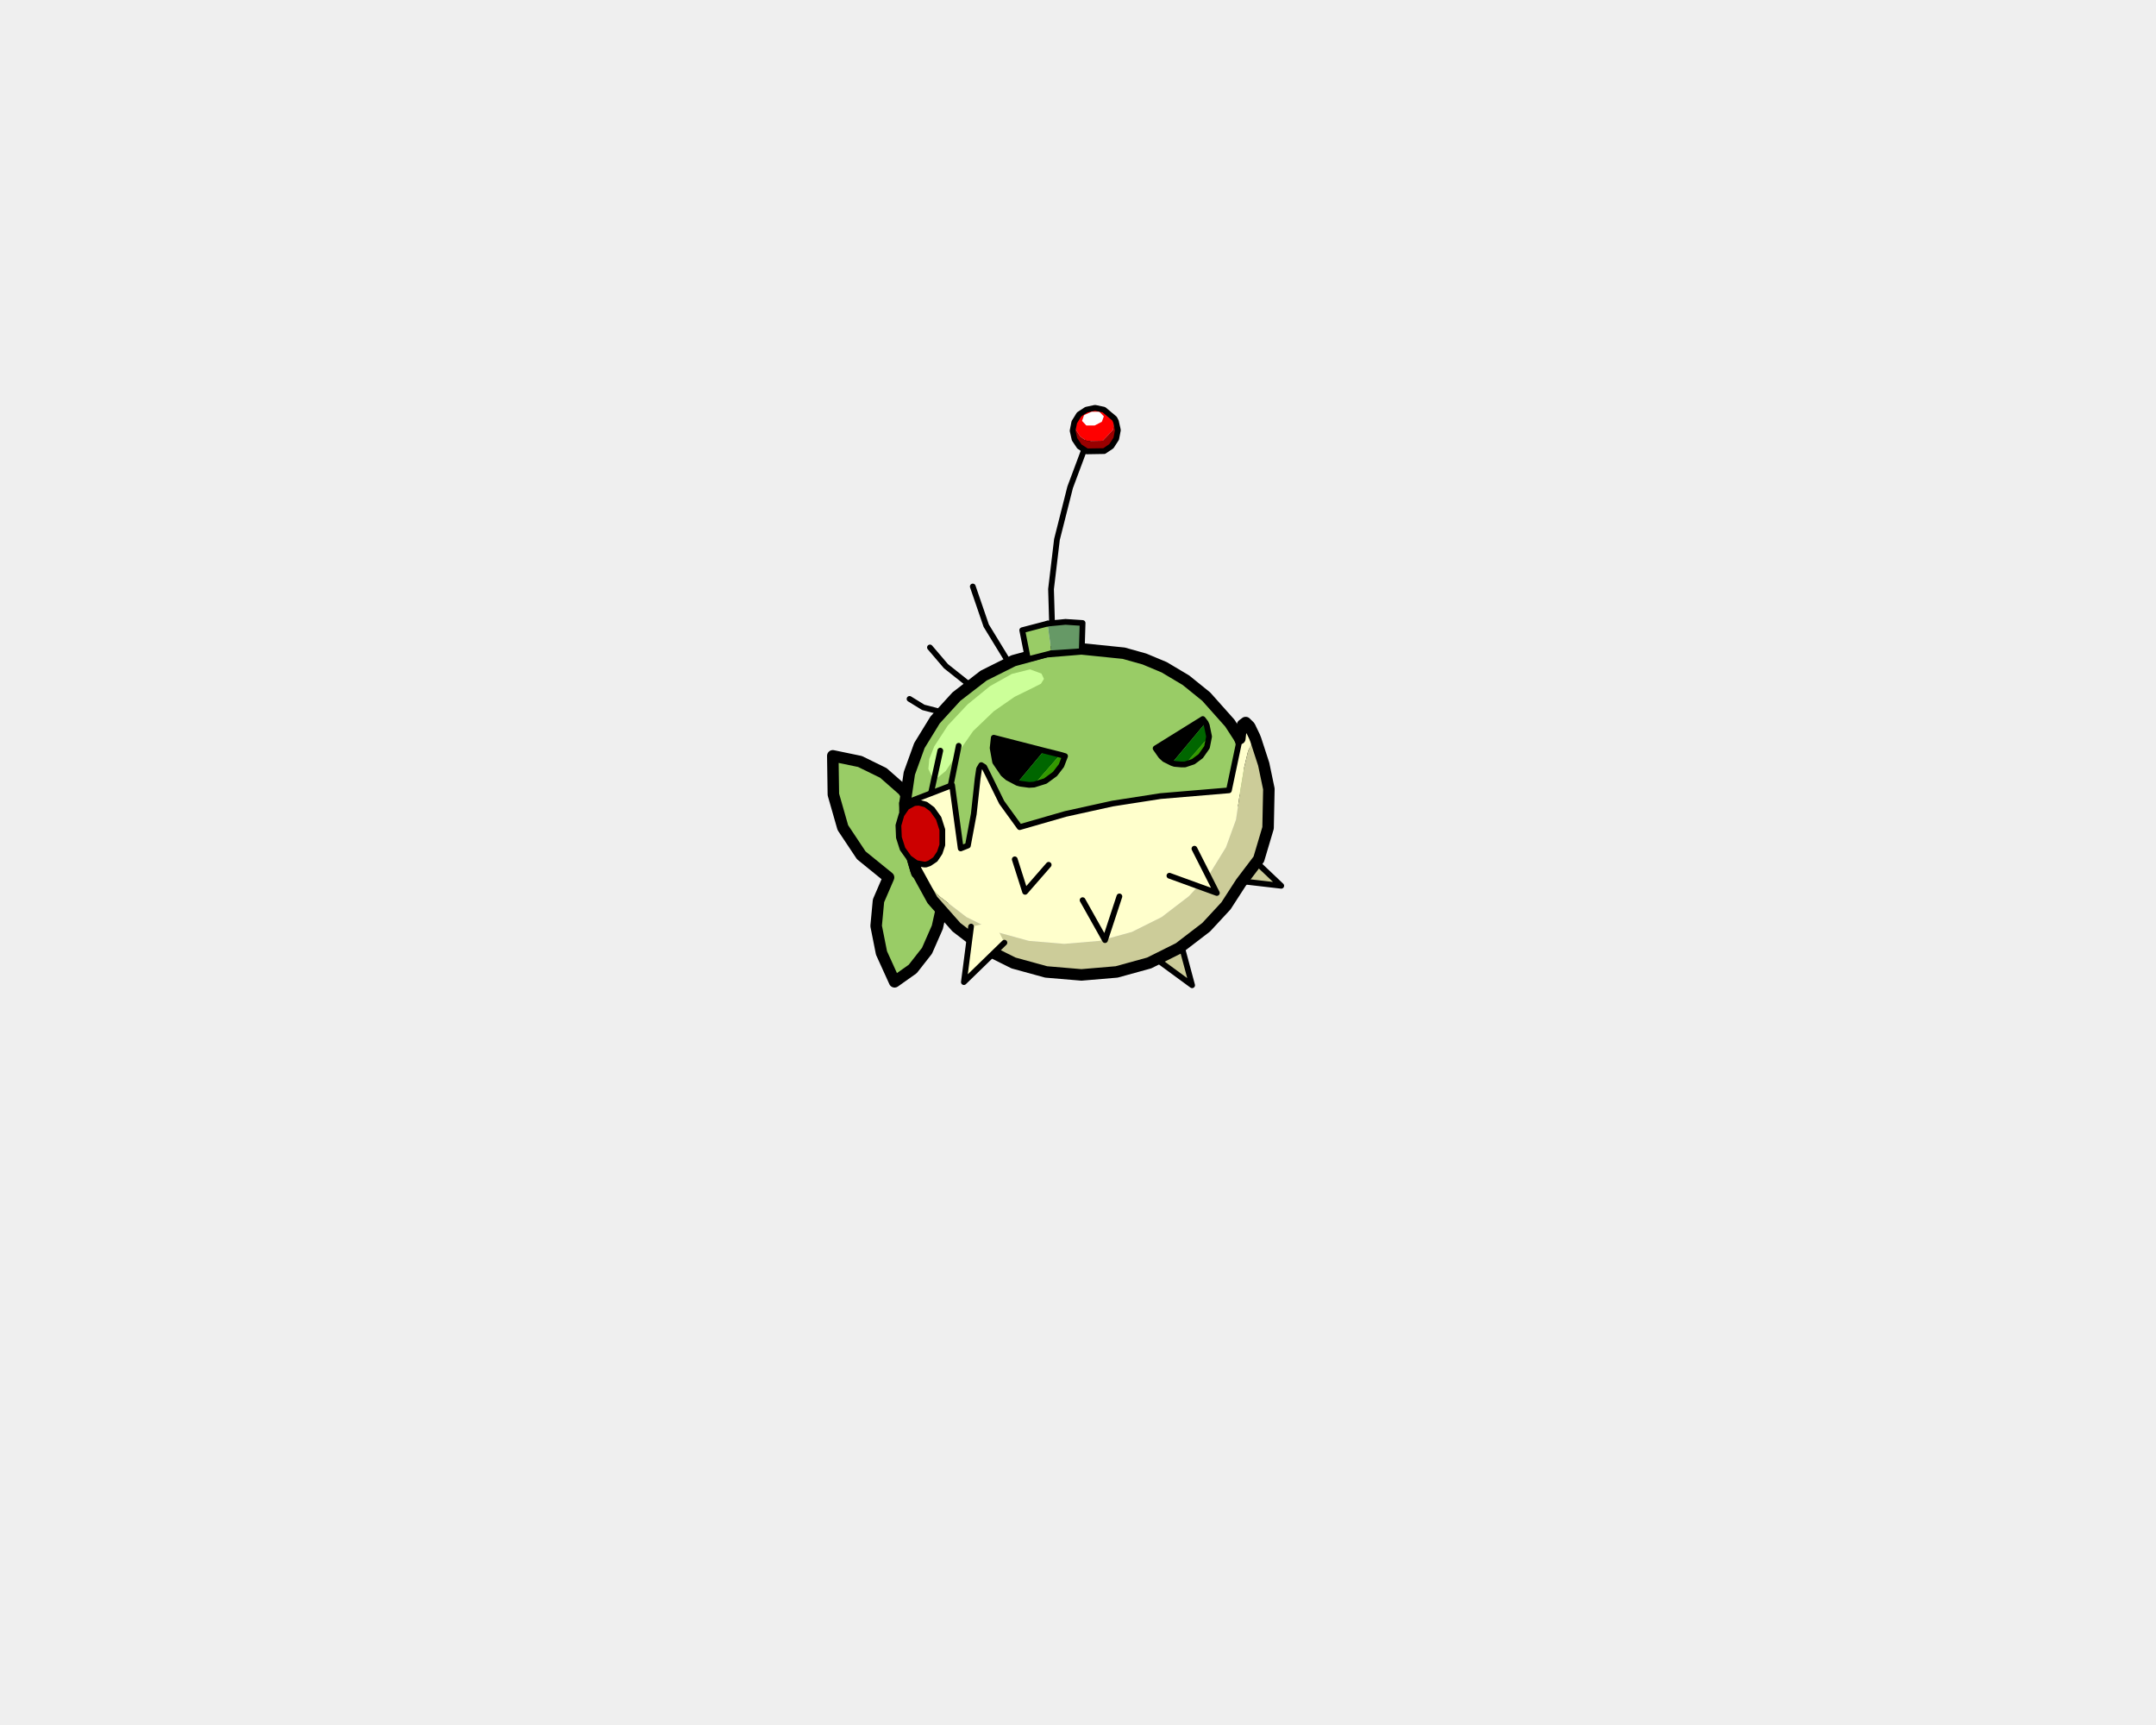
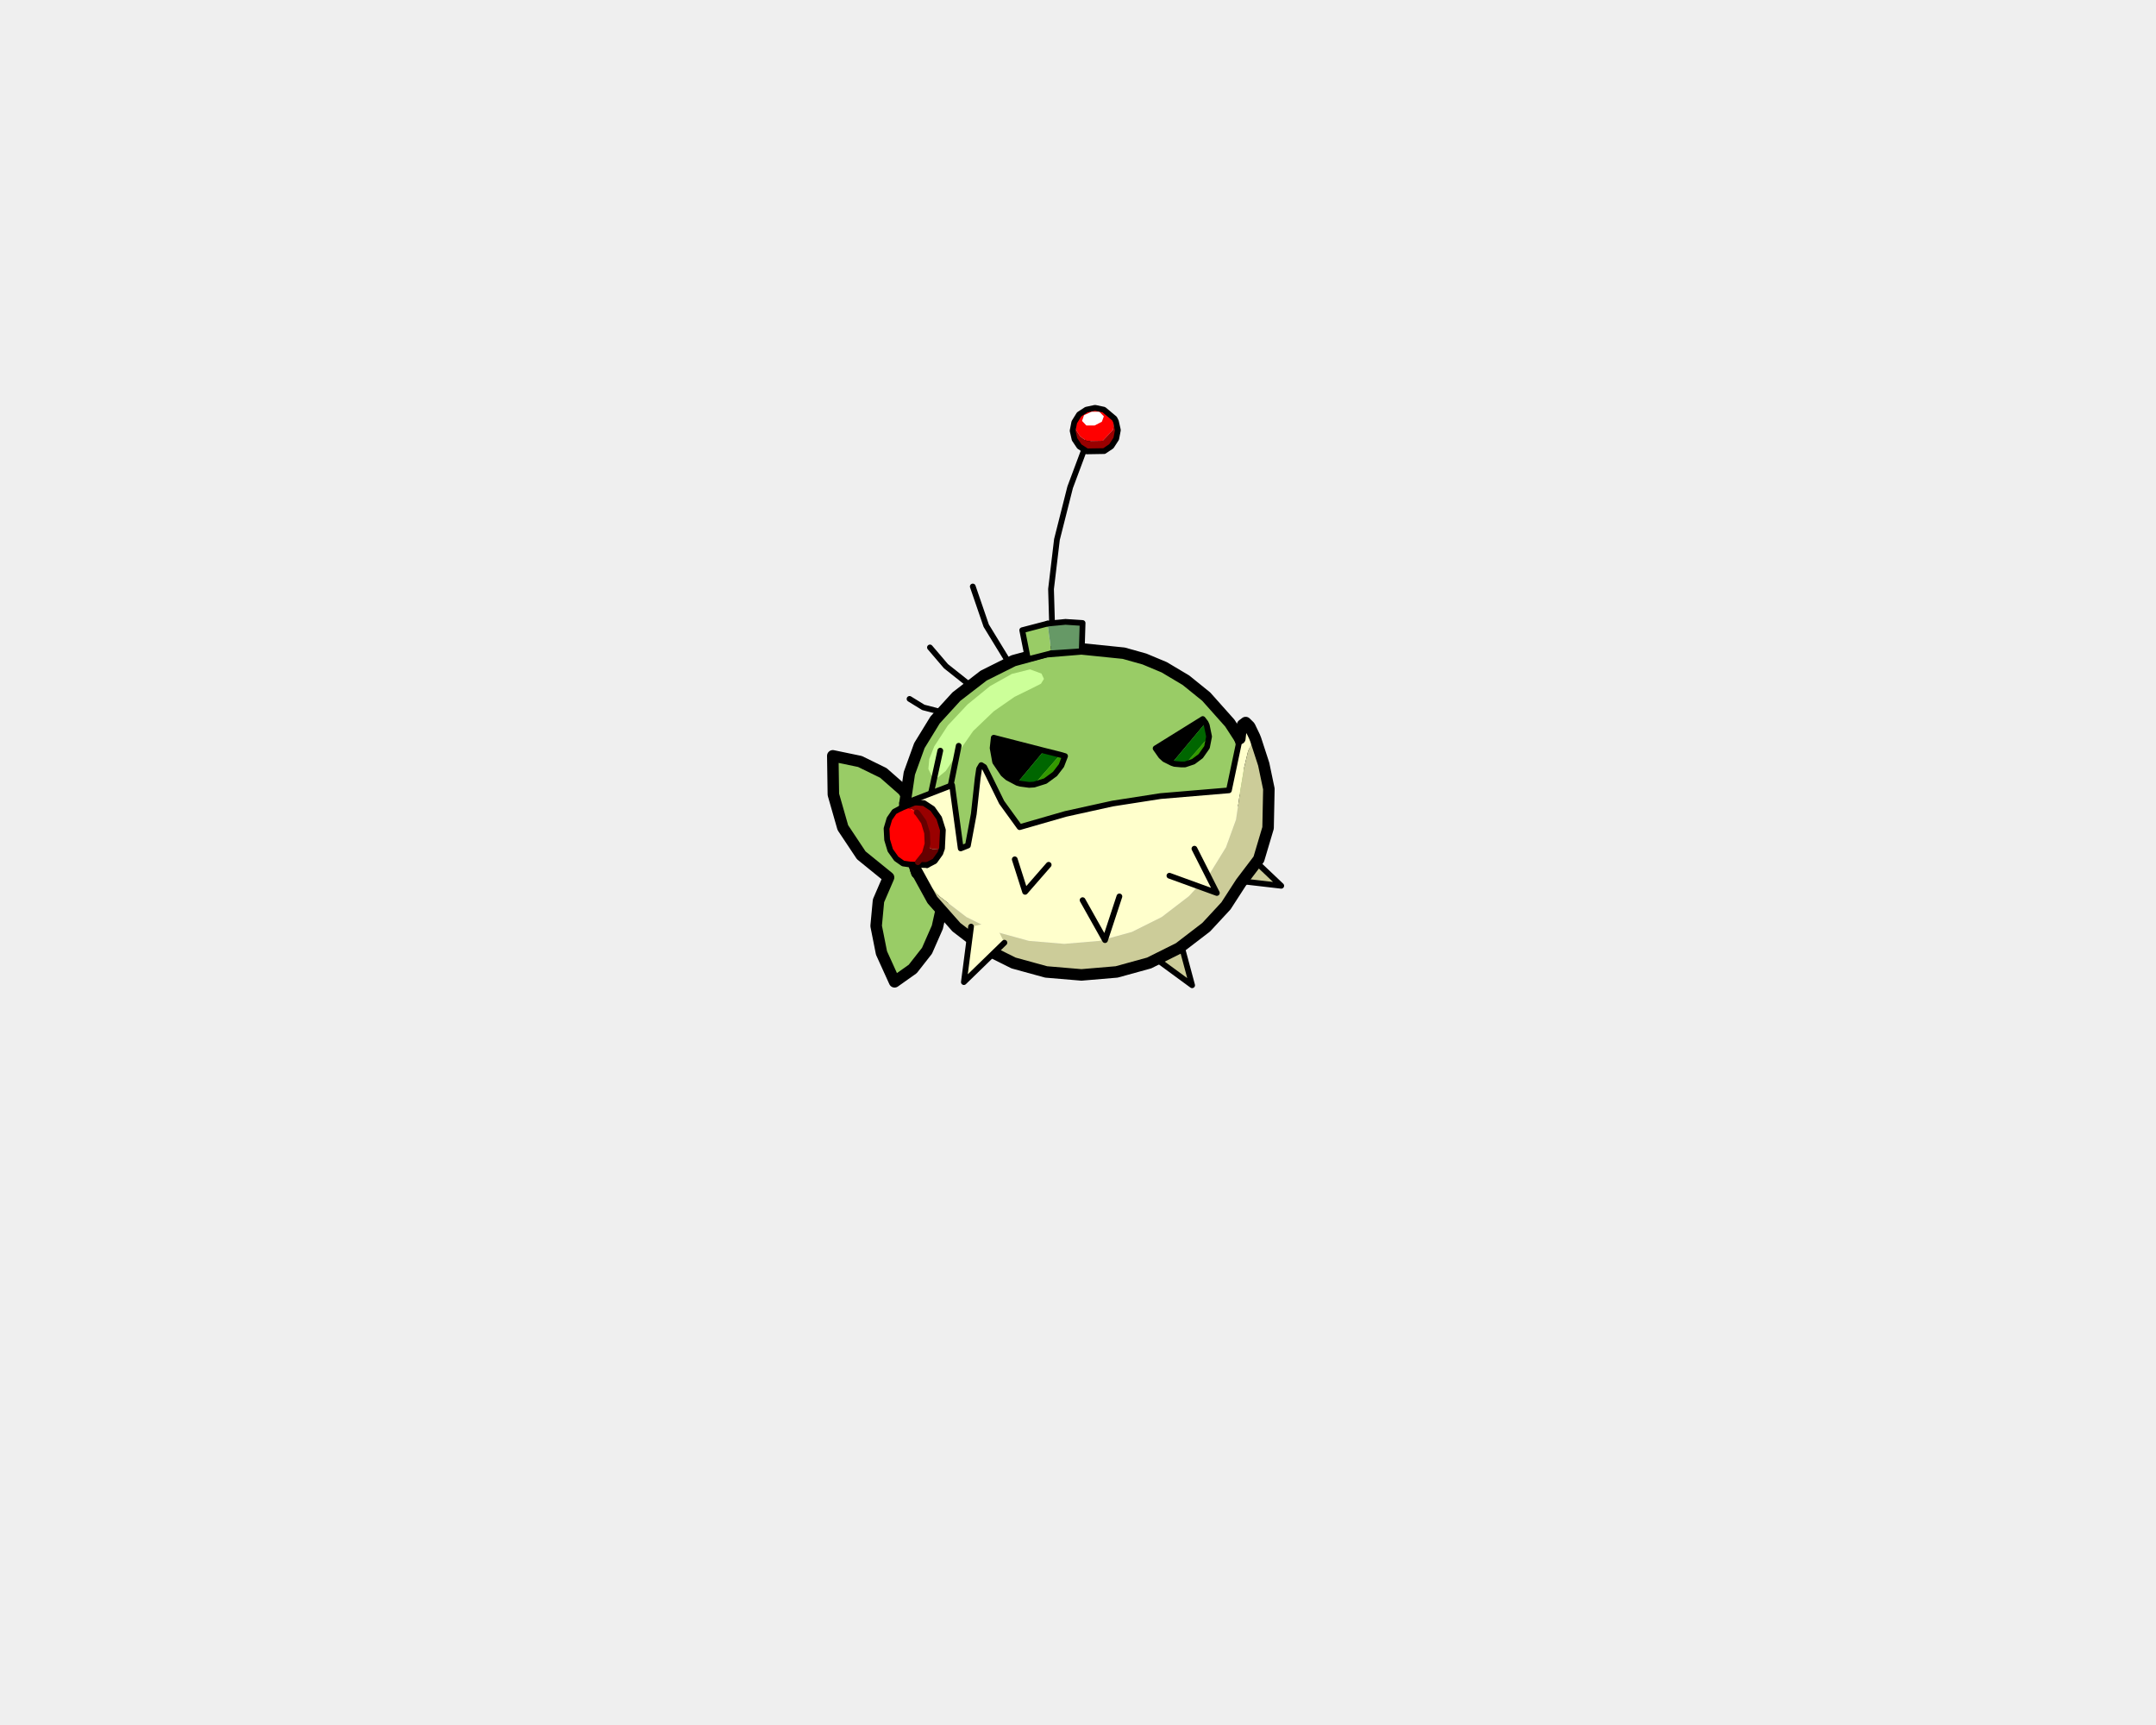
<svg xmlns="http://www.w3.org/2000/svg" width="2602.5px" height="2082px" viewBox="0 0 375 300">
  <rect fill="#000000" fill-opacity="0.004" width="375" height="300" />
  <g id="x1_sprite0" transform="matrix(1, 0, 0, 1, 184.35, 121.55)">
    <g id="x2_sprite1" transform="matrix(1, 0, 0, 1, 0, -0.75)">
      <g id="x3_shape0" transform="matrix(1, 0, 0, 1, 0, 0)">
        <path d="M-29.8 31.8L-34.55 27.947L-37.75 23.137L-39.4 17.372L-39.5 10.65L-34.775 11.631L-30.7 13.625L-27.275 16.631L-24.5 20.65L-22.178 25.294L-20.744 30.228L-20.2 35.45L-21.316 40.462L-23.113 44.55L-25.591 47.712L-28.75 49.95L-31.028 44.934L-31.962 40.237L-31.553 35.859L-29.8 31.8" fill="#99cc66" fill-rule="evenodd" stroke="none" />
        <path d="M-29.8 31.8L-31.553 35.859L-31.962 40.237L-31.028 44.934L-28.75 49.95L-25.591 47.712L-23.113 44.55L-21.316 40.462L-20.2 35.45L-20.744 30.228L-22.178 25.294L-24.5 20.65L-27.275 16.631L-30.7 13.625L-34.775 11.631L-39.5 10.65L-39.4 17.372L-37.75 23.137L-34.55 27.947L-29.8 31.8Z" fill="none" stroke="#000000" stroke-linecap="round" stroke-linejoin="round" stroke-width="2.0" />
      </g>
      <g id="x4_sprite2" transform="matrix(1, 0, 0, 1, -17.55, -18.8)">
        <g id="x5_shape1" transform="matrix(1, 0, 0, 1, 0, 0)">
          <path d="M1.5 16.85L-2.263 13.863L-5.05 10.6M8.55 13.05L4.737 6.812L2.4 0M-3.4 21.75L-6.2 21.025L-8.6 19.55" fill="none" stroke="#000000" stroke-linecap="round" stroke-linejoin="round" stroke-width="1.0" />
        </g>
      </g>
      <g id="x6_shape2" transform="matrix(1, 0, 0, 1, 0, 0)">
        <path d="M18.15 -4.75L21.925 -2.5L25.45 0.35L29.55 4.95L31.3 7.65L33.25 13.425L33.6 18.25L19.125 19.122L4.55 21.538L-10.125 25.497L-24.9 31L-26.512 25.35L-26.95 18.9L-26.184 13.691L-24.438 8.863L-21.709 4.416L-18 0.35L-13.266 -3.3L-8.062 -5.9L-2.391 -7.45L3.75 -7.95L11.1 -7.2L14.713 -6.188L18.15 -4.75" fill="#99cc66" fill-rule="evenodd" stroke="none" />
        <path d="M18.15 -4.75L21.925 -2.5L25.45 0.35L29.55 4.95L31.3 7.65L33.25 13.425L33.6 18.25L19.125 19.122L4.55 21.538L-10.125 25.497L-24.9 31L-26.512 25.35L-26.95 18.9L-26.184 13.691L-24.438 8.863L-21.709 4.416L-18 0.35L-13.266 -3.3L-8.062 -5.9L-2.391 -7.45L3.75 -7.95L11.1 -7.2L14.713 -6.188L18.15 -4.75Z" fill="none" stroke="#000000" stroke-linecap="round" stroke-linejoin="round" stroke-width="2.0" />
      </g>
      <g id="x7_sprite3" transform="matrix(1, 0, 0, 1, 33.75, 26.85)">
        <g id="x8_shape3" transform="matrix(1, 0, 0, 1, 0, 0)">
          <path d="M-4.75 5.3 L-2.0 0.0 4.75 6.4 -4.75 5.3" fill="#cccc99" fill-rule="evenodd" stroke="none" />
          <path d="M-4.75 5.3 L4.75 6.4 -2.0 0.0 -4.75 5.3 Z" fill="none" stroke="#000000" stroke-linecap="round" stroke-linejoin="round" stroke-width="1.0" />
        </g>
      </g>
      <g id="x9_sprite4" transform="matrix(1, 0, 0, 1, 19.05, 41.05)">
        <g id="x10_shape4" transform="matrix(1, 0, 0, 1, 0, 0)">
          <path d="M1.4 0.0 L3.95 9.5 -3.9 3.75 1.4 0.0" fill="#cccc99" fill-rule="evenodd" stroke="none" />
          <path d="M1.4 0.0 L3.95 9.5 -3.9 3.75 1.4 0.0 Z" fill="none" stroke="#000000" stroke-linecap="round" stroke-linejoin="round" stroke-width="1.0" />
        </g>
      </g>
      <g id="x11_sprite5" transform="matrix(1, 0, 0, 1, 3.1, 26.8)">
        <g id="x12_shape5" transform="matrix(1, 0, 0, 1, 0, 0)">
          <path d="M30.95 -19L30.278 -18.509L29.613 -16.887L28.953 -14.134L28.3 -10.25L27.534 -5.062L25.788 -0.25L23.059 4.188L19.35 8.25L14.619 11.881L9.425 14.475L3.769 16.031L-2.35 16.55L-8.491 16.031L-14.162 14.475L-19.366 11.881L-24.1 8.25L-28.15 3.7L-29.6 -1.175L-30.05 -6.4L-30.05 -7.9L-21.85 -11.05L-20.35 -0.05L-19.1 -0.55L-18.075 -6.05L-17.4 -12.25L-17.156 -13.884L-16.775 -14.537L-16.256 -14.209L-15.6 -12.9L-13.225 -8.062L-10.1 -3.75L-2.112 -6.05L6.05 -7.85L14.4 -9.15L26.3 -10.15L28.2 -19.15L28.3 -20.05L28.678 -21.534L29.212 -21.938L29.903 -21.259L30.75 -19.5L30.95 -19" fill="#ffffcc" fill-rule="evenodd" stroke="none" />
          <path d="M-28.15 3.7L-24.1 8.25L-19.366 11.881L-14.162 14.475L-8.491 16.031L-2.35 16.55L3.769 16.031L9.425 14.475L14.619 11.881L19.35 8.25L23.059 4.188L25.788 -0.25L27.534 -5.062L28.3 -10.25L28.953 -14.134L29.613 -16.887L30.278 -18.509L30.95 -19L32.35 -14.7L33.25 -10.4L33.111 -3.611L31.494 1.822L28.4 5.9L25.788 9.938L22.35 13.65L17.619 17.281L12.425 19.875L6.769 21.431L0.65 21.95L-5.491 21.431L-11.162 19.875L-16.366 17.281L-21.1 13.65L-25.288 8.912L-28.15 3.7" fill="#cccc99" fill-rule="evenodd" stroke="none" />
          <path d="M28.2 -19.15L26.3 -10.15L14.4 -9.15L6.05 -7.85L-2.112 -6.05L-10.1 -3.75L-13.225 -8.062L-15.6 -12.9L-16.256 -14.209L-16.775 -14.537L-17.156 -13.884L-17.4 -12.25L-18.075 -6.05L-19.1 -0.55L-20.35 -0.05L-21.85 -11.05L-30.05 -7.9" fill="none" stroke="#000000" stroke-linecap="round" stroke-linejoin="round" stroke-width="1.0" />
          <path d="M30.95 -19L30.75 -19.5L29.903 -21.259L29.212 -21.938L28.678 -21.534L28.3 -20.05L28.2 -19.15M-30.05 -7.9L-30.05 -6.4L-29.6 -1.175L-28.15 3.7L-25.288 8.912L-21.1 13.65L-16.366 17.281L-11.162 19.875L-5.491 21.431L0.65 21.95L6.769 21.431L12.425 19.875L17.619 17.281L22.35 13.65L25.788 9.938L28.4 5.9L31.494 1.822L33.111 -3.611L33.25 -10.4L32.35 -14.7L30.95 -19" fill="none" stroke="#000000" stroke-linecap="round" stroke-linejoin="round" stroke-width="2.0" />
        </g>
      </g>
      <g id="x13_sprite6" transform="matrix(1, 0, 0, 1, -25.2, 18.7)">
-         <g id="x14_shape6" transform="matrix(1, 0, 0, 1, 0, 0)">
-           <path d="M4.75 4.8L4.75 7.45L4.3 8.8L3.525 9.963L2.5 10.65L1.9 10.85L1.6 10.85L0.237 10.613L-1.05 9.7L-2.163 8.137L-2.8 6.15L-2.888 4.037L-2.35 2.2L-1.438 0.875L-0.2 0.2L0.05 0.15L0.7 0.1L1.875 0.412L3 1.25L4.112 2.812L4.75 4.8" fill="#cc0000" fill-rule="evenodd" stroke="none" />
-           <path d="M4.75 4.8L4.112 2.812L3 1.25L1.875 0.412L0.7 0.1L0.05 0.15L-0.2 0.2L-1.438 0.875L-2.35 2.2L-2.888 4.037L-2.8 6.15L-2.163 8.137L-1.05 9.7L0.237 10.613L1.6 10.85L1.9 10.85L2.5 10.65L3.525 9.963L4.3 8.8L4.75 7.45L4.75 4.8Z" fill="none" stroke="#000000" stroke-linecap="round" stroke-linejoin="round" stroke-width="1.0" />
+         <g id="x14_sprite7" transform="matrix(1, 0, 0, 1, 0, 0)">
+           <g id="x15_shape6" transform="matrix(1, 0, 0, 1, 0, 0)">
+             <path d="M0 0.05L1.562 0.175L3.05 1.15L4.2 2.775L4.85 4.85L4.7 8.05L3.112 8.2L2.05 7.75L2.1 5.35L1.525 3.462L0.5 2L-0.562 1.238L-1.65 0.95L-2.25 1L-2.45 1.05L0 0.05" fill="#990000" fill-rule="evenodd" stroke="none" />
+             <path d="M-0.85 10.85L-2.075 10.675L-3.25 9.85L-4.3 8.375L-4.85 6.55L-4.95 4.588L-4.45 2.9L-3.6 1.663L-2.45 1.05L-2.25 1L-1.65 0.95L-0.562 1.238L0.5 2L1.525 3.462L2.1 5.35L2.05 7.75L1.7 8.95L0.95 10.037L0 10.7L-0.5 10.85L-0.85 10.85" fill="#ff0000" fill-rule="evenodd" stroke="none" />
+             <path d="M4.7 8.05L4.4 8.9L3.425 10.262L2.1 10.95L-0.85 10.85L-0.5 10.85L0 10.7L0.95 10.037L1.7 8.95L2.05 7.75L3.112 8.2L4.7 8.05" fill="#660000" fill-rule="evenodd" stroke="none" />
+             <path d="M0 0.05L1.562 0.175L3.05 1.15L4.2 2.775L4.85 4.85L4.7 8.05L4.4 8.9L3.425 10.262L2.1 10.95M-0.85 10.85L-2.075 10.675L-3.25 9.85L-4.3 8.375L-4.85 6.55L-4.95 4.588L-4.45 2.9L-3.6 1.663L-2.45 1.05" fill="none" stroke="#000000" stroke-linecap="round" stroke-linejoin="round" stroke-width="1.0" />
+             <path d="M2.1 10.95 L-0.85 10.85 M-2.45 1.05 L0.0 0.05" fill="none" stroke="#000000" stroke-linecap="round" stroke-linejoin="round" stroke-width="1.0" />
+             <path d="M0.3 1.8L0.5 2L1.525 3.462L2.1 5.35L2.175 7.25L1.7 8.95L0.5 10.45" fill="none" stroke="#660000" stroke-linecap="round" stroke-linejoin="round" stroke-width="1.0" />
+           </g>
        </g>
      </g>
-       <g id="x15_sprite7" transform="matrix(1, 0, 0, 1, -4.9, 27.5)">
-         <g id="x16_shape7" transform="matrix(1, 0, 0, 1, 0, 0)">
+       <g id="x16_sprite8" transform="matrix(1, 0, 0, 1, -4.9, 27.5)">
+         <g id="x17_shape7" transform="matrix(1, 0, 0, 1, 0, 0)">
          <path d="M2.95 2.1L-1.15 6.8L-2.95 1.15L-0.45 0.033L1.517 0.35L2.95 2.1" fill="#ffffcc" fill-rule="evenodd" stroke="none" />
          <path d="M2.95 2.1 L-1.15 6.8 -2.95 1.15" fill="none" stroke="#000000" stroke-linecap="round" stroke-linejoin="round" stroke-width="1.0" />
        </g>
      </g>
-       <g id="x17_sprite8" transform="matrix(1, 0, 0, 1, -13.15, 39.8)">
-         <g id="x18_shape8" transform="matrix(1, 0, 0, 1, 0, 0)">
+       <g id="x18_sprite9" transform="matrix(1, 0, 0, 1, -13.15, 39.8)">
+         <g id="x19_shape8" transform="matrix(1, 0, 0, 1, 0, 0)">
          <path d="M-2.3 0.55L0.367 -0.006L2.3 0.928L3.5 3.35L-3.55 10.2L-2.3 0.55" fill="#ffffcc" fill-rule="evenodd" stroke="none" />
          <path d="M3.5 3.35 L-3.55 10.2 -2.3 0.55" fill="none" stroke="#000000" stroke-linecap="round" stroke-linejoin="round" stroke-width="1.0" />
        </g>
      </g>
-       <g id="x19_sprite9" transform="matrix(1, 0, 0, 1, 7.15, 33.55)">
-         <g id="x20_shape9" transform="matrix(1, 0, 0, 1, 0, 0)">
+       <g id="x20_sprite10" transform="matrix(1, 0, 0, 1, 7.15, 33.55)">
+         <g id="x21_shape9" transform="matrix(1, 0, 0, 1, 0, 0)">
          <path d="M3.2 1.55L0.7 9.15L-3.2 2.2L-1.731 0.622L-0.175 -0.013L1.469 0.297L3.2 1.55" fill="#ffffcc" fill-rule="evenodd" stroke="none" />
          <path d="M3.2 1.55 L0.7 9.15 -3.2 2.2" fill="none" stroke="#000000" stroke-linecap="round" stroke-linejoin="round" stroke-width="1.0" />
        </g>
      </g>
-       <g id="x21_sprite10" transform="matrix(1, 0, 0, 1, 23.15, 26.8)">
-         <g id="x22_shape10" transform="matrix(1, 0, 0, 1, 0, 0)">
+       <g id="x22_sprite11" transform="matrix(1, 0, 0, 1, 23.15, 26.8)">
+         <g id="x23_shape10" transform="matrix(1, 0, 0, 1, 0, 0)">
          <path d="M0.25 0L4.15 7.7L-4.1 4.7L-3.861 1.978L-2.411 0.411L0.25 0" fill="#ffffcc" fill-rule="evenodd" stroke="none" />
          <path d="M0.25 0.0 L4.15 7.7 -4.1 4.7" fill="none" stroke="#000000" stroke-linecap="round" stroke-linejoin="round" stroke-width="1.0" />
        </g>
      </g>
-       <g id="x23_shape11" transform="matrix(1, 0, 0, 1, 0, 0)">
+       <g id="x24_shape11" transform="matrix(1, 0, 0, 1, 0, 0)">
        <path d="M5.35 -45.6L1.784 -36.056L-0.512 -26.975L-1.541 -18.356L-1.3 -10.2" fill="none" stroke="#000000" stroke-linecap="round" stroke-linejoin="round" stroke-width="1.0" />
        <path d="M-2.15 -12.35L-1.45 -7.2L-5.55 -6.15L-6.55 -11.2L-2.15 -12.35" fill="#99cc66" fill-rule="evenodd" stroke="none" />
        <path d="M-1.45 -7.2L-2.15 -12.35L0.975 -12.65L3.95 -12.45L3.8 -7.55L-1.45 -7.2" fill="#669966" fill-rule="evenodd" stroke="none" />
        <path d="M-2.15 -12.35L-6.55 -11.2L-5.55 -6.15L-1.45 -7.2" fill="none" stroke="#000000" stroke-linecap="round" stroke-linejoin="round" stroke-width="1.0" />
        <path d="M-1.45 -7.2L3.8 -7.55L3.95 -12.45L0.975 -12.65L-2.15 -12.35" fill="none" stroke="#000000" stroke-linecap="round" stroke-linejoin="round" stroke-width="1.0" />
      </g>
-       <g id="x24_sprite11" transform="matrix(1, 0, 0, 1, 6.15, -45.95)">
-         <g id="x25_shape12" transform="matrix(1, 0, 0, 1, 0, 0)">
+       <g id="x25_sprite12" transform="matrix(1, 0, 0, 1, 6.15, -45.95)">
+         <g id="x26_shape12" transform="matrix(1, 0, 0, 1, 0, 0)">
          <path d="M-0.35 -13.35L3.294 -12.9L6.561 -11.55L9.45 -9.3L11.728 -6.383L13.094 -3.1L13.55 0.55L13.094 4.194L11.728 7.461L9.45 10.35L6.561 12.628L3.294 13.994L-0.35 14.45L-4 13.994L-7.283 12.628L-10.2 10.35L-12.45 7.461L-13.8 4.194L-14.25 0.55L-13.8 -3.1L-12.45 -6.383L-10.2 -9.3L-7.283 -11.55L-4 -12.9L-0.35 -13.35" fill="#010101" fill-opacity="0.0" fill-rule="evenodd" stroke="none" />
          <path d="M1.5 -2.45L1.15 -1.5L-0.1 -0.85L-1.55 -0.85L-2.3 -1.65L-1.95 -2.65L-0.65 -3.25L0.7 -3.25L1.5 -2.45" fill="#ffffff" fill-rule="evenodd" stroke="none" />
          <path d="M3.35 -2.05L3.1 -0.1L1.3 1.8L-1.45 1.85L-2.6 1.087L-3.35 -0.1L-3.65 -1.4L-3.6 -1.5L-2.812 -2.775L-1.55 -3.6L-0.037 -3.925L1.5 -3.6L3.35 -2.05M1.5 -2.45L0.7 -3.25L-0.65 -3.25L-1.95 -2.65L-2.3 -1.65L-1.55 -0.85L-0.1 -0.85L1.15 -1.5L1.5 -2.45" fill="#ff0000" fill-rule="evenodd" stroke="none" />
          <path d="M-3.65 -1.4L-3.35 -0.1L-2.6 1.087L-1.45 1.85L1.3 1.8L3.1 -0.1L3.35 -2.05L3.6 -1.55L3.938 -0.05L3.65 1.45L2.8 2.763L1.55 3.6L-1.45 3.65L-2.763 2.8L-3.6 1.55L-3.938 0.062L-3.65 -1.4" fill="#990000" fill-rule="evenodd" stroke="none" />
          <path d="M3.35 -2.05L1.5 -3.6L-0.037 -3.925L-1.55 -3.6L-2.812 -2.775L-3.6 -1.5L-3.65 -1.4L-3.938 0.062L-3.6 1.55L-2.763 2.8L-1.45 3.65L1.55 3.6L2.8 2.763L3.65 1.45L3.938 -0.05L3.6 -1.55L3.35 -2.05Z" fill="none" stroke="#000000" stroke-linecap="round" stroke-linejoin="round" stroke-width="1.0" />
        </g>
      </g>
-       <g id="x26_shape13" transform="matrix(1, 0, 0, 1, 0, 0)">
+       <g id="x27_shape13" transform="matrix(1, 0, 0, 1, 0, 0)">
        <path d="M-2.75 9.75L-7.4 15.35L-9.1 14.45L-9.85 13.8L-11.262 11.725L-11.7 9.3L-11.5 7.5L-2.75 9.75" fill="#000000" fill-rule="evenodd" stroke="none" />
        <path d="M0.05 10.45 L-4.5 15.65 -5.35 15.7 -6.85 15.5 -7.4 15.35 -2.75 9.75 0.05 10.45" fill="#006600" fill-rule="evenodd" stroke="none" />
        <path d="M-4.5 15.65L0.05 10.45L0.9 10.7L0.263 12.35L-0.85 13.8L-2.538 15.037L-4.5 15.65" fill="#339900" fill-rule="evenodd" stroke="none" />
        <path d="M-4.5 15.65L-2.538 15.037L-0.85 13.8L0.263 12.35L0.9 10.7L0.05 10.45L-2.75 9.75L-11.5 7.5L-11.7 9.3L-11.262 11.725L-9.85 13.8L-9.1 14.45L-7.4 15.35L-6.85 15.5L-5.35 15.7L-4.5 15.65Z" fill="none" stroke="#000000" stroke-linecap="round" stroke-linejoin="round" stroke-width="1.0" />
        <path d="M19.5 11.9 L18.2 11.25 17.6 10.7 16.65 9.35 24.7 4.35 24.85 4.25 25.35 4.9 19.5 11.9" fill="#000000" fill-rule="evenodd" stroke="none" />
        <path d="M24.7 4.35 L24.85 4.2 24.85 4.25 24.7 4.35" fill="#660099" fill-rule="evenodd" stroke="none" />
        <path d="M25.35 4.9L25.55 5.35L25.95 7.3L21.75 12.15L21.1 12.15L19.95 12.05L19.5 11.9L25.35 4.9" fill="#006600" fill-rule="evenodd" stroke="none" />
        <path d="M25.95 7.3L25.587 9.15L24.5 10.7L23.212 11.662L21.75 12.15L25.95 7.3" fill="#339900" fill-rule="evenodd" stroke="none" />
        <path d="M25.35 4.9L25.55 5.35L25.95 7.3L25.587 9.15L24.5 10.7L23.212 11.662L21.75 12.15L21.1 12.15L19.95 12.05L19.5 11.9L18.2 11.25L17.6 10.7L16.65 9.35L24.7 4.35L24.85 4.25L25.35 4.9Z" fill="none" stroke="#000000" stroke-linecap="round" stroke-linejoin="round" stroke-width="1.0" />
        <path d="M-22.3 14.15L-22.872 12.933L-22.722 11.217L-21.85 9L-19.475 5.35L-16.05 1.7L-12.15 -1.475L-8.35 -3.6L-5.188 -4.388L-3.2 -3.65L-2.772 -2.728L-3.289 -1.894L-4.75 -1.15L-7.888 0.388L-11.5 2.9L-15.088 6.338L-18.15 10.75L-19.856 13.283L-21.239 14.417L-22.3 14.15" fill="#ccff99" fill-rule="evenodd" stroke="none" />
        <path d="M-22.4 17.05 L-20.8 9.75 M-19.0 15.8 L-17.6 8.9" fill="none" stroke="#000000" stroke-linecap="round" stroke-linejoin="round" stroke-width="1.0" />
      </g>
    </g>
  </g>
</svg>
